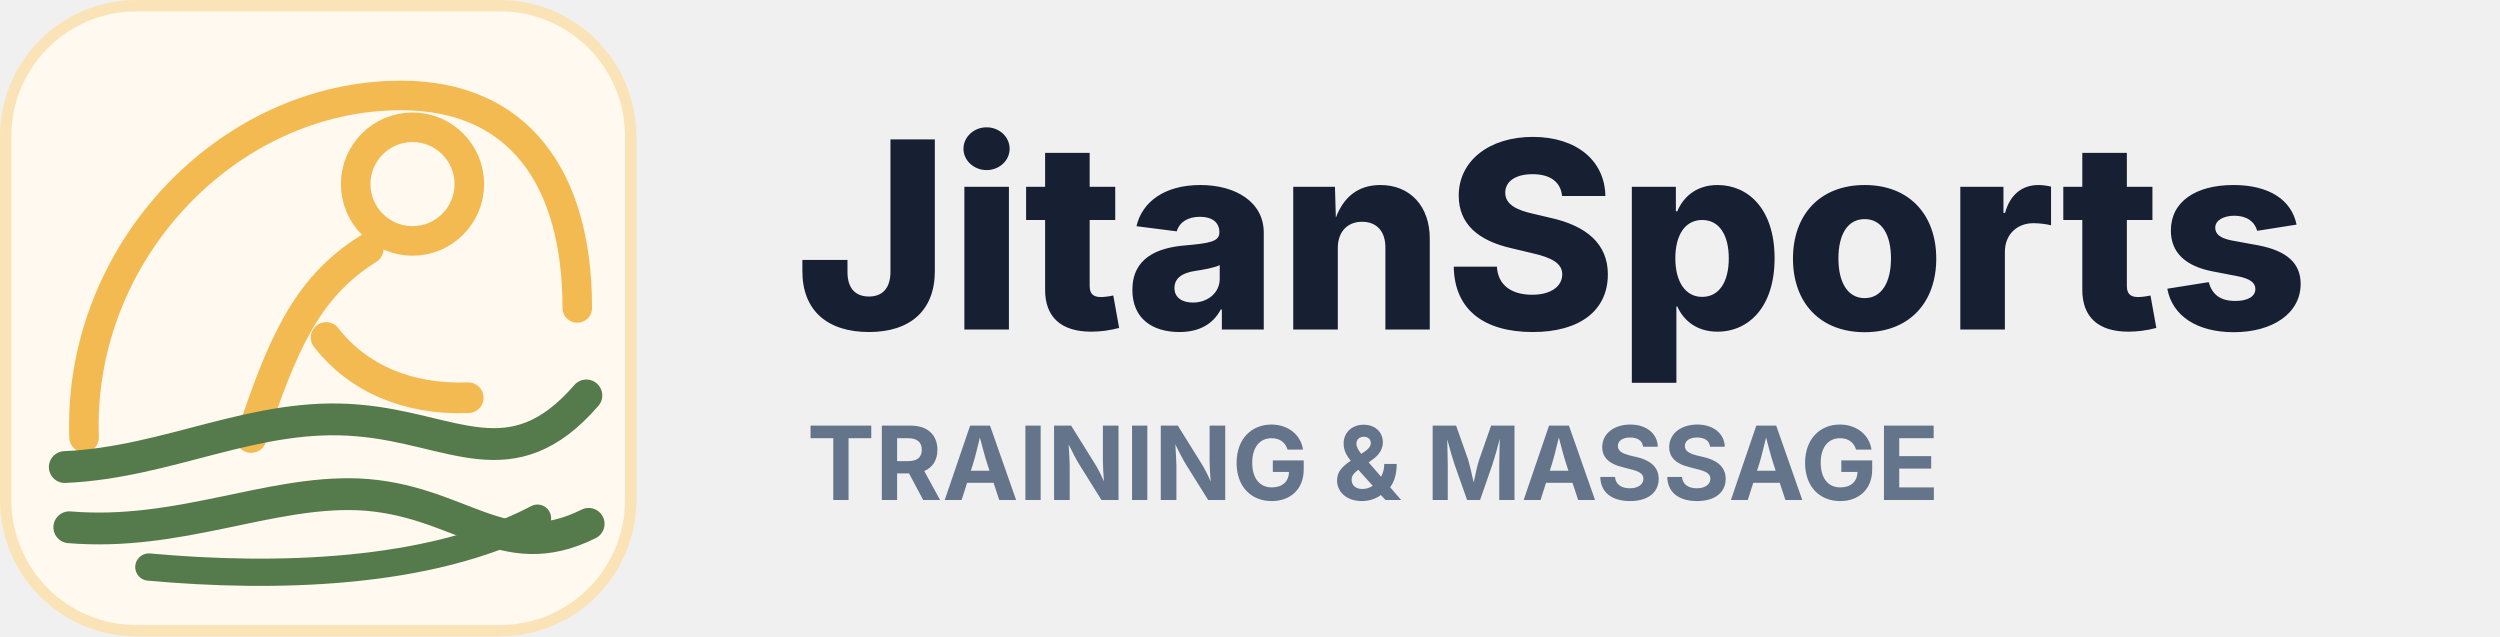
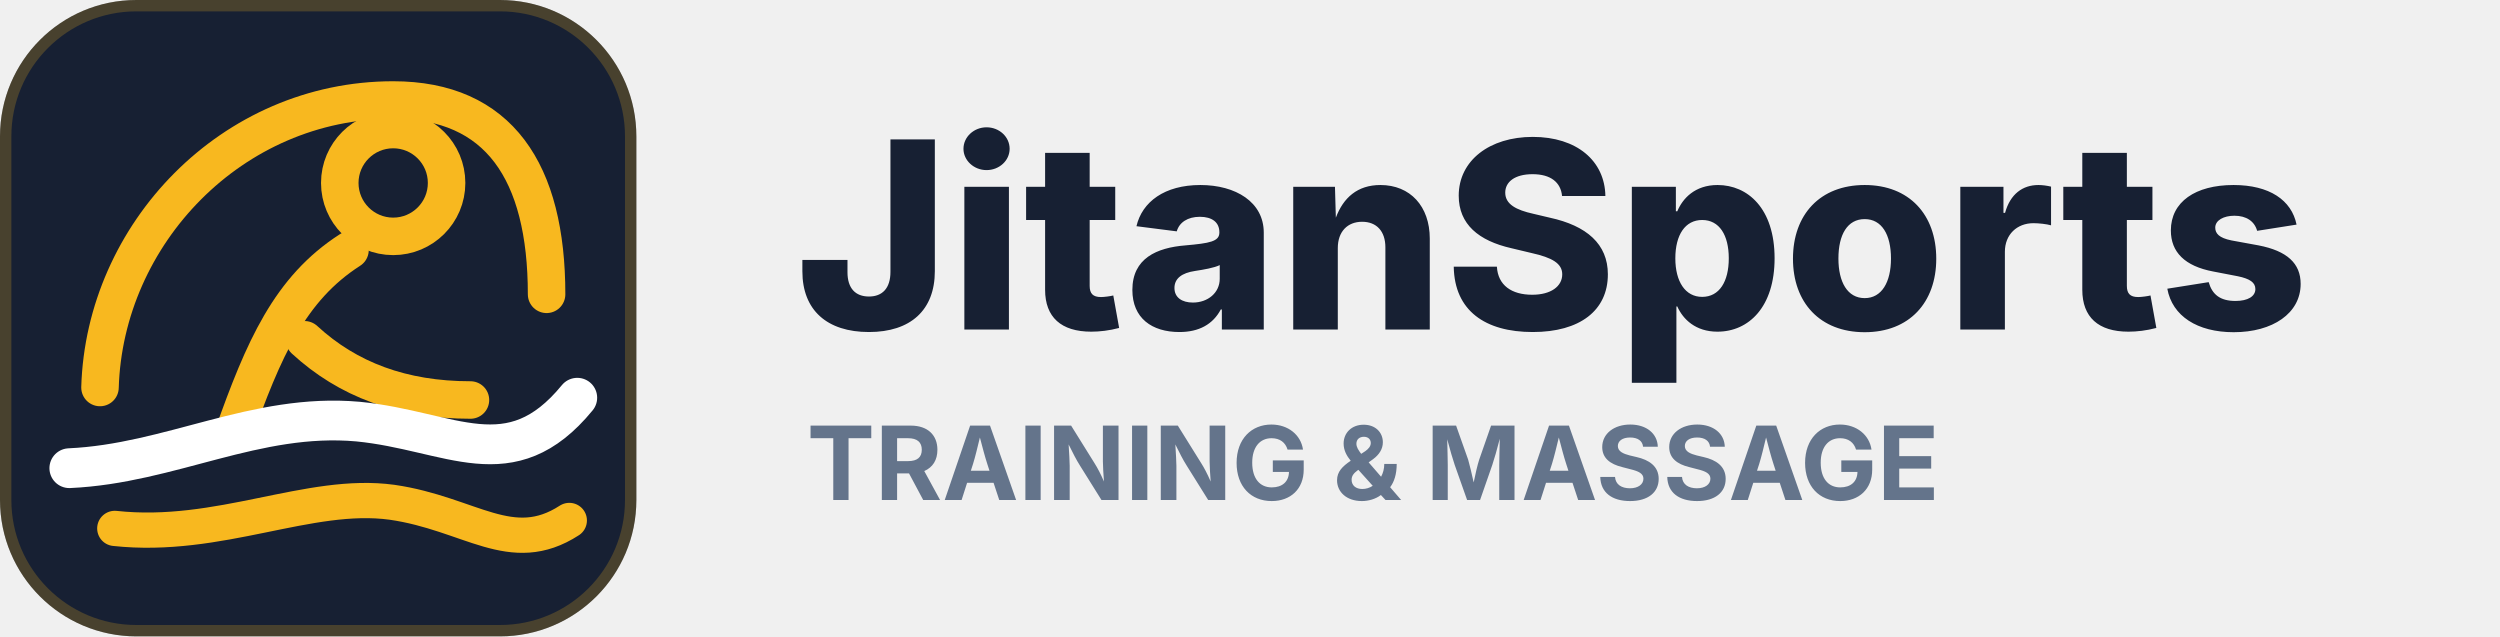
<svg xmlns="http://www.w3.org/2000/svg" width="220" height="56" viewBox="0 0 220 56" fill="none">
-   <rect width="56" height="56" rx="12" fill="#FFF9EF" />
-   <rect x="0.5" y="0.5" width="55" height="55" rx="11.5" stroke="#F4BA52" stroke-opacity="0.35" />
-   <path d="M7.4 38.5C6.8 22.3 20 8.4 35.3 8.4C45.6 8.4 50.8 15.6 50.8 27.1" stroke="#F4BA52" stroke-width="2.6" stroke-linecap="round" />
-   <circle cx="36.3" cy="16.2" r="5" stroke="#F4BA52" stroke-width="2.6" />
-   <path d="M32.4 21.9C26.8 25.4 24.8 30.6 22.1 38.5" stroke="#F4BA52" stroke-width="2.7" stroke-linecap="round" stroke-linejoin="round" />
-   <path d="M28.7 29.7C31.5 33.3 35.9 35.2 41.2 35" stroke="#F4BA52" stroke-width="2.7" stroke-linecap="round" stroke-linejoin="round" />
-   <path d="M5.7 41.1C14.9 40.7 22.5 36.2 31.5 37C39.9 37.7 45 42.4 51.6 34.8" stroke="#557A4C" stroke-width="2.8" stroke-linecap="round" stroke-linejoin="round" />
-   <path d="M6.1 46.4C15.7 47.2 23.6 43.2 31.5 43.5C40.5 43.9 44.2 49.9 51.8 46.1" stroke="#557A4C" stroke-width="2.8" stroke-linecap="round" stroke-linejoin="round" />
-   <path d="M13.1 49.9C24.1 50.9 37.8 50.6 47.3 45.6" stroke="#557A4C" stroke-width="2.4" stroke-linecap="round" />
+   <rect width="56" height="56" rx="12" fill="#172033" />
+   <rect x="0.5" y="0.5" width="55" height="55" rx="11.5" stroke="#F8B81F" stroke-opacity="0.22" />
+   <path d="M8.8 34.1C9.2 20.6 20.4 8.8 34.6 8.8C43.9 8.8 48.1 15.1 48.1 25.9" stroke="#F8B81F" stroke-width="3.3" stroke-linecap="round" />
+   <circle cx="34.6" cy="16.1" r="4.7" stroke="#F8B81F" stroke-width="3.3" />
+   <path d="M30.8 22C25.5 25.4 23.2 30.7 20.5 38.3" stroke="#F8B81F" stroke-width="3.3" stroke-linecap="round" stroke-linejoin="round" />
+   <path d="M26.8 29.9C30.6 33.4 35.4 35.2 41.4 35.2" stroke="#F8B81F" stroke-width="3.3" stroke-linecap="round" stroke-linejoin="round" />
+   <path d="M6.1 41.2C15 40.8 22.5 36.3 31.5 37.1C39.7 37.9 44.9 42.2 50.8 35" stroke="#FFFFFF" stroke-width="3.5" stroke-linecap="round" stroke-linejoin="round" />
+   <path d="M10.1 46.5C19.3 47.5 27.2 43.2 34.5 44.2C41.4 45.2 45 49.1 50.1 45.8" stroke="#F8B81F" stroke-width="3.1" stroke-linecap="round" stroke-linejoin="round" />
  <text x="70" y="29" fill="#172033" font-family="Inter, Arial, sans-serif" font-size="23" font-weight="800">JitanSports</text>
  <text x="71" y="44" fill="#64748B" font-family="Inter, Arial, sans-serif" font-size="9" font-weight="700">TRAINING &amp; MASSAGE</text>
</svg>
